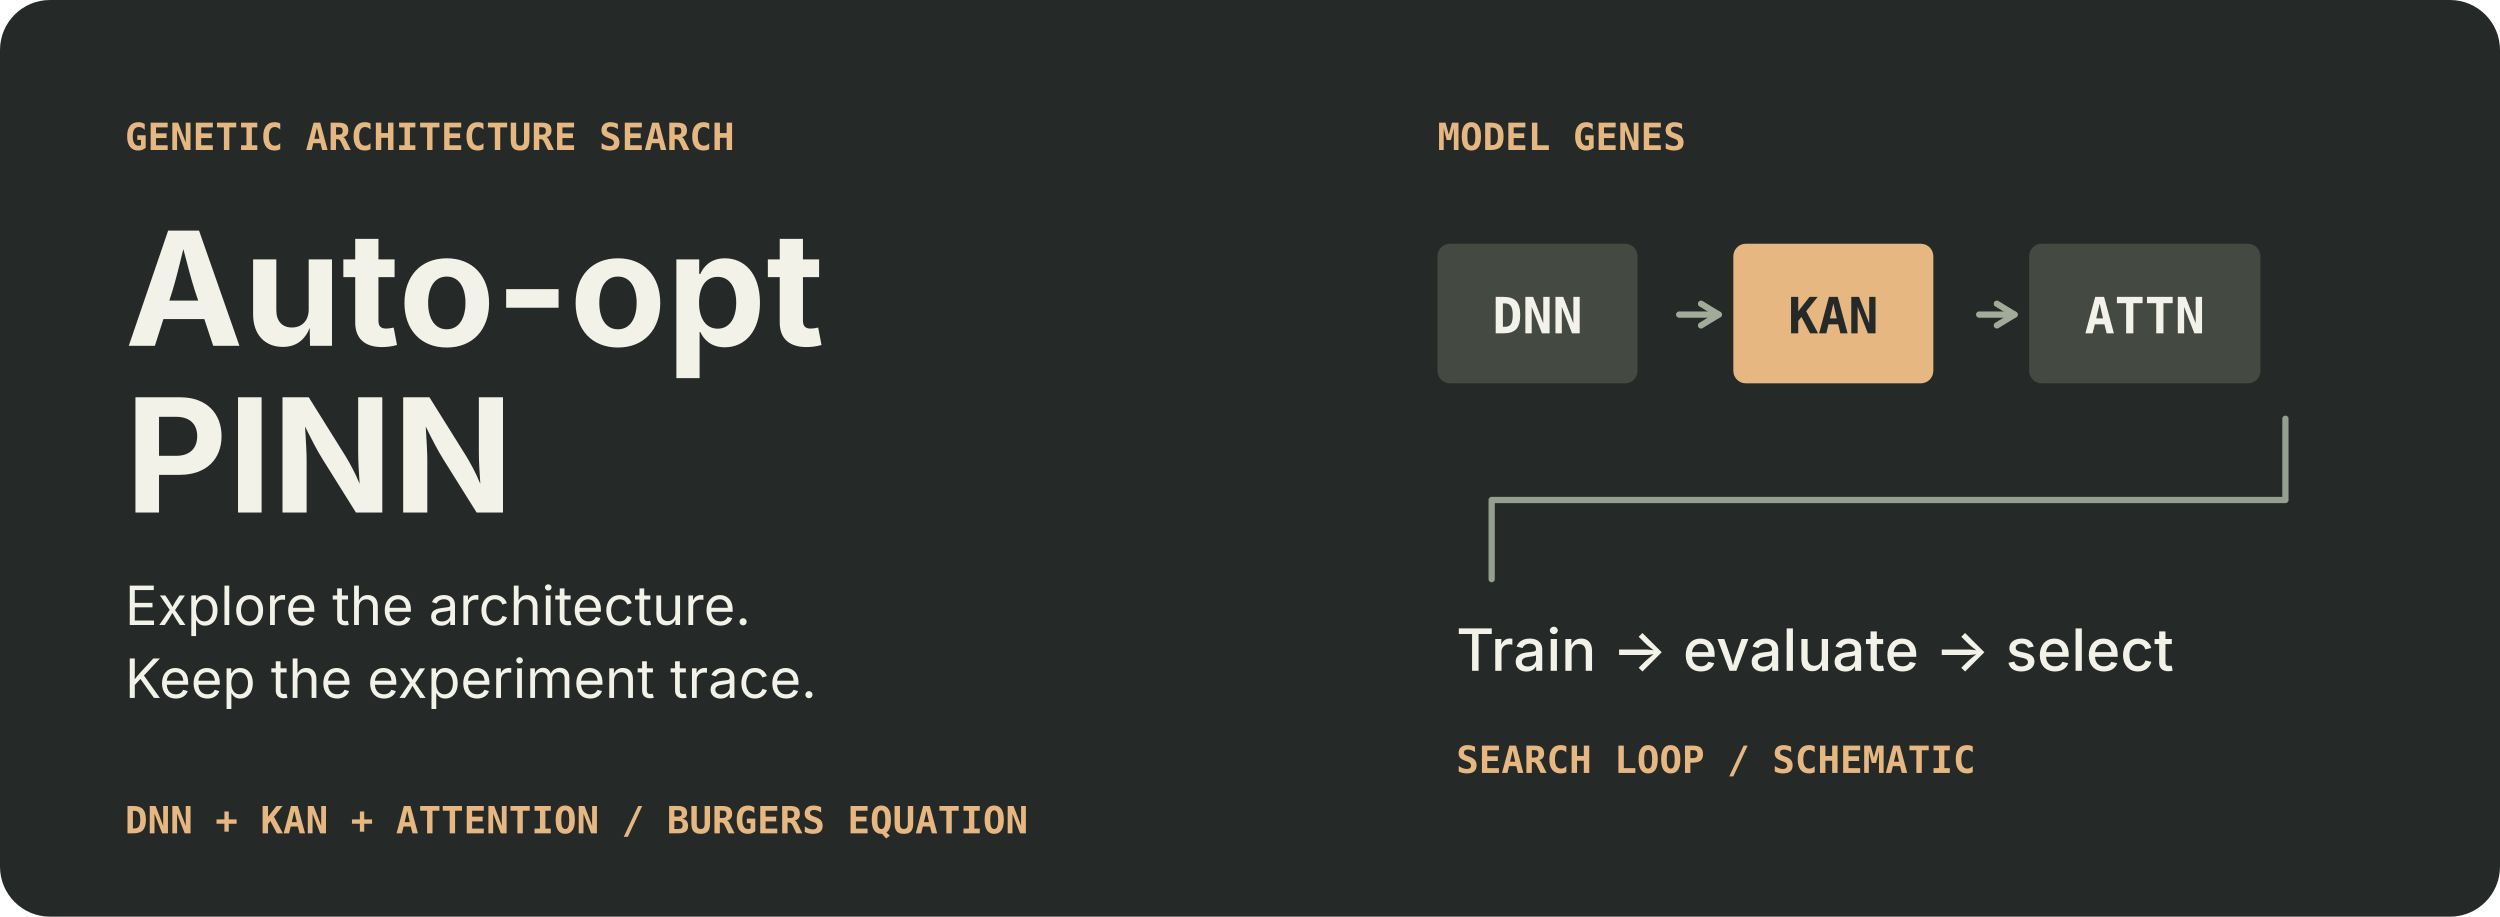
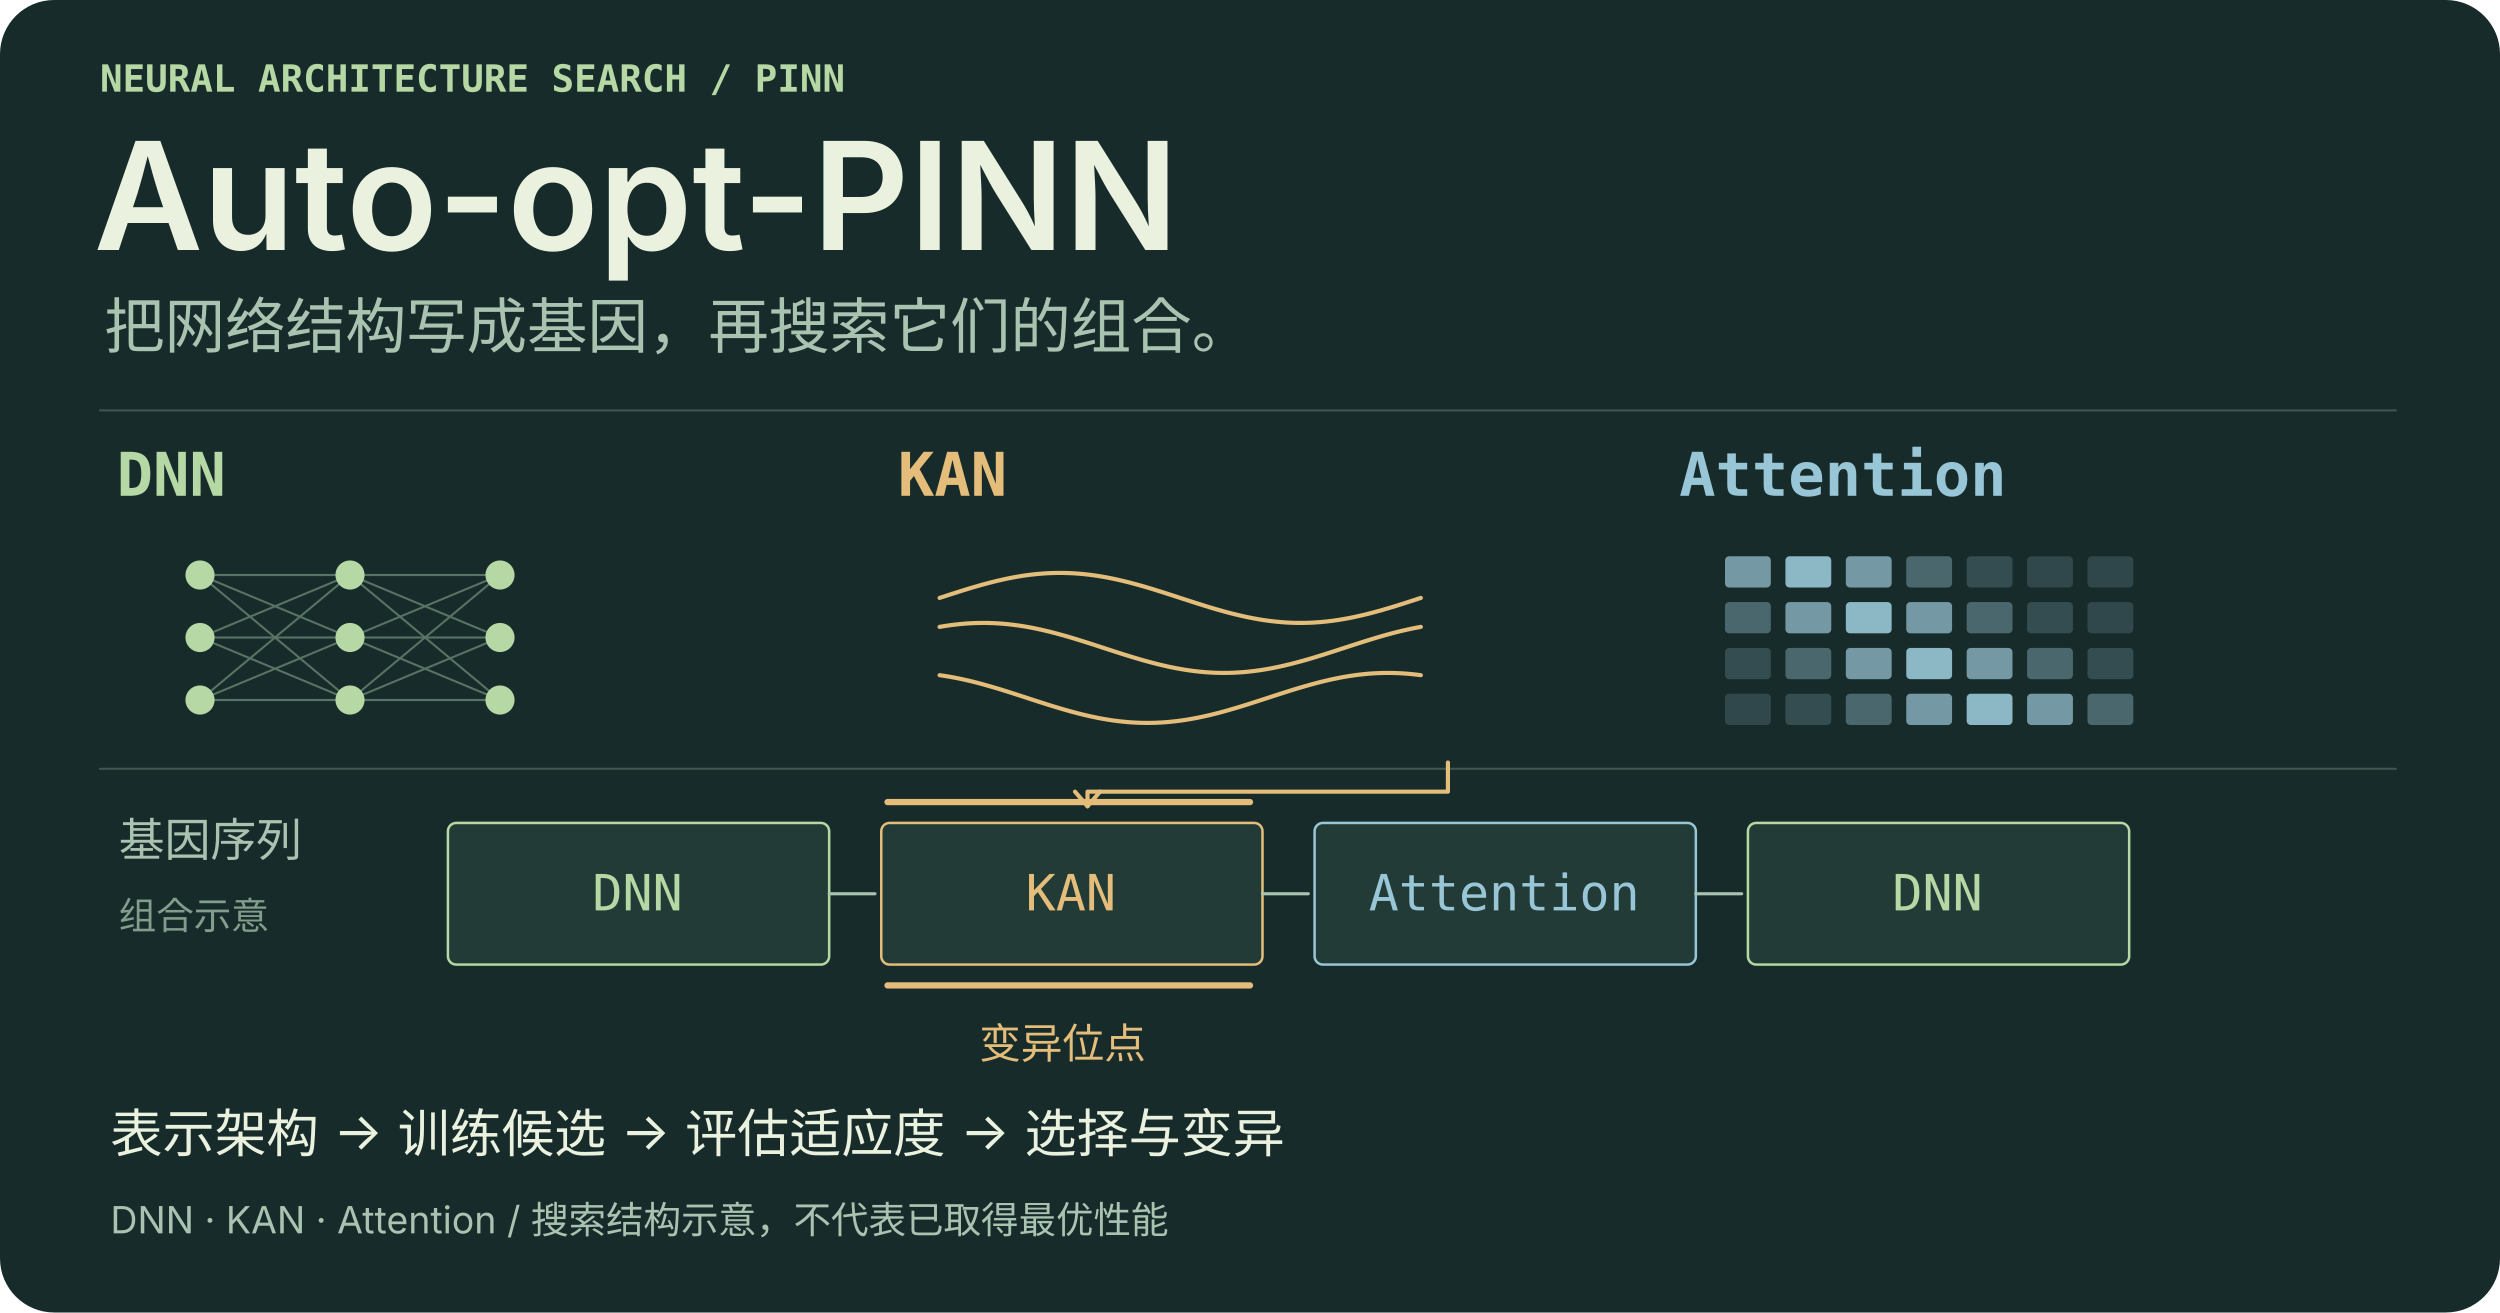
- <svg xmlns="http://www.w3.org/2000/svg" width="1200" height="440" viewBox="0 0 1200 440" role="img" aria-labelledby="title desc">
+ <svg xmlns="http://www.w3.org/2000/svg" width="1200" height="630" viewBox="0 0 1200 630" role="img" aria-labelledby="title desc">
  <defs>
-     <clipPath id="frame">
-       <rect width="1200" height="440" rx="24" />
+     <clipPath id="canvas">
+       <rect width="1200" height="630" rx="26" />
    </clipPath>
  </defs>
-   <g clip-path="url(#frame)">
-     <rect x="0" y="0" width="1200" height="440" rx="24" fill="#252a29" />
-     <text x="60" y="72" font-family="'SFMono-Regular',Menlo,monospace" font-size="18" font-weight="600" fill="#e7b781" text-anchor="start">GENETIC ARCHITECTURE SEARCH</text>
-     <text x="60" y="166" font-family="-apple-system,BlinkMacSystemFont,'Segoe UI','PingFang SC',sans-serif" font-size="76" font-weight="700" fill="#f2f2e9" text-anchor="start">Auto-opt</text>
-     <text x="60" y="246" font-family="-apple-system,BlinkMacSystemFont,'Segoe UI','PingFang SC',sans-serif" font-size="76" font-weight="700" fill="#f2f2e9" text-anchor="start">PINN</text>
-     <text x="60" y="300" font-family="-apple-system,BlinkMacSystemFont,'Segoe UI','PingFang SC',sans-serif" font-size="26" font-weight="400" fill="#f2f2e9" text-anchor="start">Explore the architecture.</text>
-     <text x="60" y="335" font-family="-apple-system,BlinkMacSystemFont,'Segoe UI','PingFang SC',sans-serif" font-size="26" font-weight="400" fill="#f2f2e9" text-anchor="start">Keep the experiment trace.</text>
-     <text x="60" y="400" font-family="'SFMono-Regular',Menlo,monospace" font-size="18" font-weight="600" fill="#e7b781" text-anchor="start">DNN + KAN + ATTENTION  /  BURGERS EQUATION</text>
-     <text x="690" y="72" font-family="'SFMono-Regular',Menlo,monospace" font-size="18" font-weight="600" fill="#e7b781" text-anchor="start">MODEL GENES</text>
-     <g id="gene-0">
-       <rect x="690" y="117" width="96" height="67" rx="6" fill="#444a42" />
-       <text x="738.0" y="160" font-family="'SFMono-Regular',Menlo,monospace" font-size="24" font-weight="650" fill="#f2f2e9" text-anchor="middle">DNN</text>
+   <g clip-path="url(#canvas)">
+     <rect x="0" y="0" width="1200" height="630" rx="0" fill="#172B2B" />
+     <text x="48" y="44" font-family="Menlo, Consolas, monospace" font-size="18" font-weight="600" fill="#B5D8A4">NEURAL ARCHITECTURE SEARCH / PINN</text>
+     <text x="45" y="120" font-family="-apple-system, BlinkMacSystemFont, PingFang SC, Hiragino Sans, sans-serif" font-size="72" font-weight="600" fill="#EAF1DE">Auto-opt-PINN</text>
+     <text x="50" y="167" font-family="-apple-system, BlinkMacSystemFont, PingFang SC, Hiragino Sans, sans-serif" font-size="29" font-weight="400" fill="#AAC3B1">把网络结构写成基因，再搜索它们的组合。</text>
+     <path d="M48 197 H1150" fill="none" stroke="#41564E" stroke-width="1" stroke-linecap="round" stroke-linejoin="round" />
+     <text x="56" y="238" font-family="Menlo, Consolas, monospace" font-size="29" font-weight="600" fill="#B5D8A4">DNN</text>
+     <path d="M96 276 L168 276" fill="none" stroke="#587263" stroke-width="1" stroke-linecap="round" stroke-linejoin="round" />
+     <path d="M96 276 L168 306" fill="none" stroke="#587263" stroke-width="1" stroke-linecap="round" stroke-linejoin="round" />
+     <path d="M96 276 L168 336" fill="none" stroke="#587263" stroke-width="1" stroke-linecap="round" stroke-linejoin="round" />
+     <circle cx="96" cy="276" r="7" fill="#B5D8A4" />
+     <path d="M96 306 L168 276" fill="none" stroke="#587263" stroke-width="1" stroke-linecap="round" stroke-linejoin="round" />
+     <path d="M96 306 L168 306" fill="none" stroke="#587263" stroke-width="1" stroke-linecap="round" stroke-linejoin="round" />
+     <path d="M96 306 L168 336" fill="none" stroke="#587263" stroke-width="1" stroke-linecap="round" stroke-linejoin="round" />
+     <circle cx="96" cy="306" r="7" fill="#B5D8A4" />
+     <path d="M96 336 L168 276" fill="none" stroke="#587263" stroke-width="1" stroke-linecap="round" stroke-linejoin="round" />
+     <path d="M96 336 L168 306" fill="none" stroke="#587263" stroke-width="1" stroke-linecap="round" stroke-linejoin="round" />
+     <path d="M96 336 L168 336" fill="none" stroke="#587263" stroke-width="1" stroke-linecap="round" stroke-linejoin="round" />
+     <circle cx="96" cy="336" r="7" fill="#B5D8A4" />
+     <path d="M168 276 L240 276" fill="none" stroke="#587263" stroke-width="1" stroke-linecap="round" stroke-linejoin="round" />
+     <path d="M168 276 L240 306" fill="none" stroke="#587263" stroke-width="1" stroke-linecap="round" stroke-linejoin="round" />
+     <path d="M168 276 L240 336" fill="none" stroke="#587263" stroke-width="1" stroke-linecap="round" stroke-linejoin="round" />
+     <circle cx="168" cy="276" r="7" fill="#B5D8A4" />
+     <path d="M168 306 L240 276" fill="none" stroke="#587263" stroke-width="1" stroke-linecap="round" stroke-linejoin="round" />
+     <path d="M168 306 L240 306" fill="none" stroke="#587263" stroke-width="1" stroke-linecap="round" stroke-linejoin="round" />
+     <path d="M168 306 L240 336" fill="none" stroke="#587263" stroke-width="1" stroke-linecap="round" stroke-linejoin="round" />
+     <circle cx="168" cy="306" r="7" fill="#B5D8A4" />
+     <path d="M168 336 L240 276" fill="none" stroke="#587263" stroke-width="1" stroke-linecap="round" stroke-linejoin="round" />
+     <path d="M168 336 L240 306" fill="none" stroke="#587263" stroke-width="1" stroke-linecap="round" stroke-linejoin="round" />
+     <path d="M168 336 L240 336" fill="none" stroke="#587263" stroke-width="1" stroke-linecap="round" stroke-linejoin="round" />
+     <circle cx="168" cy="336" r="7" fill="#B5D8A4" />
+     <circle cx="240" cy="276" r="7" fill="#B5D8A4" />
+     <circle cx="240" cy="306" r="7" fill="#B5D8A4" />
+     <circle cx="240" cy="336" r="7" fill="#B5D8A4" />
+     <text x="431" y="238" font-family="Menlo, Consolas, monospace" font-size="29" font-weight="600" fill="#E3BD79">KAN</text>
+     <path d="M451.00 287.00 L453.31 286.25 L455.62 285.50 L457.93 284.75 L460.24 284.02 L462.55 283.29 L464.86 282.58 L467.17 281.89 L469.48 281.22 L471.79 280.57 L474.10 279.95 L476.41 279.35 L478.72 278.79 L481.03 278.25 L483.34 277.75 L485.65 277.29 L487.96 276.87 L490.27 276.48 L492.58 276.14 L494.89 275.84 L497.20 275.59 L499.51 275.38 L501.82 275.21 L504.13 275.09 L506.44 275.02 L508.75 275.00 L511.06 275.02 L513.37 275.09 L515.68 275.21 L517.99 275.38 L520.30 275.59 L522.61 275.84 L524.92 276.14 L527.23 276.48 L529.54 276.87 L531.85 277.29 L534.16 277.75 L536.47 278.25 L538.78 278.79 L541.09 279.35 L543.40 279.95 L545.71 280.57 L548.02 281.22 L550.33 281.89 L552.64 282.58 L554.95 283.29 L557.26 284.02 L559.57 284.75 L561.88 285.50 L564.19 286.25 L566.50 287.00 L568.81 287.75 L571.12 288.50 L573.43 289.25 L575.74 289.98 L578.05 290.71 L580.36 291.42 L582.67 292.11 L584.98 292.78 L587.29 293.43 L589.60 294.05 L591.91 294.65 L594.22 295.21 L596.53 295.75 L598.84 296.25 L601.15 296.71 L603.46 297.13 L605.77 297.52 L608.08 297.86 L610.39 298.16 L612.70 298.41 L615.01 298.62 L617.32 298.79 L619.63 298.91 L621.94 298.98 L624.25 299.00 L626.56 298.98 L628.87 298.91 L631.18 298.79 L633.49 298.62 L635.80 298.41 L638.11 298.16 L640.42 297.86 L642.73 297.52 L645.04 297.13 L647.35 296.71 L649.66 296.25 L651.97 295.75 L654.28 295.21 L656.59 294.65 L658.90 294.05 L661.21 293.43 L663.52 292.78 L665.83 292.11 L668.14 291.42 L670.45 290.71 L672.76 289.98 L675.07 289.25 L677.38 288.50 L679.69 287.75 L682.00 287.00" fill="none" stroke="#E3BD79" stroke-width="2" stroke-linecap="round" stroke-linejoin="round" />
+     <path d="M451.00 300.90 L453.31 300.52 L455.62 300.17 L457.93 299.87 L460.24 299.61 L462.55 299.39 L464.86 299.22 L467.17 299.10 L469.48 299.03 L471.79 299.00 L474.10 299.02 L476.41 299.09 L478.72 299.20 L481.03 299.36 L483.34 299.57 L485.65 299.82 L487.96 300.12 L490.27 300.45 L492.58 300.83 L494.89 301.25 L497.20 301.71 L499.51 302.21 L501.82 302.74 L504.13 303.30 L506.44 303.90 L508.75 304.52 L511.06 305.16 L513.37 305.83 L515.68 306.52 L517.99 307.23 L520.30 307.95 L522.61 308.69 L524.92 309.43 L527.23 310.18 L529.54 310.94 L531.85 311.69 L534.16 312.44 L536.47 313.19 L538.78 313.92 L541.09 314.65 L543.40 315.36 L545.71 316.05 L548.02 316.73 L550.33 317.38 L552.64 318.00 L554.95 318.60 L557.26 319.17 L559.57 319.70 L561.88 320.21 L564.19 320.67 L566.50 321.10 L568.81 321.48 L571.12 321.83 L573.43 322.13 L575.74 322.39 L578.05 322.61 L580.36 322.78 L582.67 322.90 L584.98 322.97 L587.29 323.00 L589.60 322.98 L591.91 322.91 L594.22 322.80 L596.53 322.64 L598.84 322.43 L601.15 322.18 L603.46 321.88 L605.77 321.55 L608.08 321.17 L610.39 320.75 L612.70 320.29 L615.01 319.79 L617.32 319.26 L619.63 318.70 L621.94 318.10 L624.25 317.48 L626.56 316.84 L628.87 316.17 L631.18 315.48 L633.49 314.77 L635.80 314.05 L638.11 313.31 L640.42 312.57 L642.73 311.82 L645.04 311.06 L647.35 310.31 L649.66 309.56 L651.97 308.81 L654.28 308.08 L656.59 307.35 L658.90 306.64 L661.21 305.95 L663.52 305.27 L665.83 304.62 L668.14 304.00 L670.45 303.40 L672.76 302.83 L675.07 302.30 L677.38 301.79 L679.69 301.33 L682.00 300.90" fill="none" stroke="#E3BD79" stroke-width="2" stroke-linecap="round" stroke-linejoin="round" />
+     <path d="M451.00 324.09 L453.31 324.42 L455.62 324.80 L457.93 325.22 L460.24 325.67 L462.55 326.17 L464.86 326.69 L467.17 327.25 L469.48 327.84 L471.79 328.46 L474.10 329.11 L476.41 329.78 L478.72 330.46 L481.03 331.17 L483.34 331.89 L485.65 332.63 L487.96 333.37 L490.27 334.12 L492.58 334.87 L494.89 335.63 L497.20 336.38 L499.51 337.12 L501.82 337.86 L504.13 338.59 L506.44 339.30 L508.75 339.99 L511.06 340.67 L513.37 341.32 L515.68 341.95 L517.99 342.55 L520.30 343.12 L522.61 343.66 L524.92 344.16 L527.23 344.63 L529.54 345.06 L531.85 345.45 L534.16 345.80 L536.47 346.11 L538.78 346.37 L541.09 346.59 L543.40 346.76 L545.71 346.89 L548.02 346.97 L550.33 347.00 L552.64 346.98 L554.95 346.92 L557.26 346.81 L559.57 346.65 L561.88 346.45 L564.19 346.20 L566.50 345.91 L568.81 345.58 L571.12 345.20 L573.43 344.78 L575.74 344.33 L578.05 343.83 L580.36 343.31 L582.67 342.75 L584.98 342.16 L587.29 341.54 L589.60 340.89 L591.91 340.22 L594.22 339.54 L596.53 338.83 L598.84 338.11 L601.15 337.37 L603.46 336.63 L605.77 335.88 L608.08 335.13 L610.39 334.37 L612.70 333.62 L615.01 332.88 L617.32 332.14 L619.63 331.41 L621.94 330.70 L624.25 330.01 L626.56 329.33 L628.87 328.68 L631.18 328.05 L633.49 327.45 L635.80 326.88 L638.11 326.34 L640.42 325.84 L642.73 325.37 L645.04 324.94 L647.35 324.55 L649.66 324.20 L651.97 323.89 L654.28 323.63 L656.59 323.41 L658.90 323.24 L661.21 323.11 L663.52 323.03 L665.83 323.00 L668.14 323.02 L670.45 323.08 L672.76 323.19 L675.07 323.35 L677.38 323.55 L679.69 323.80 L682.00 324.09" fill="none" stroke="#E3BD79" stroke-width="2" stroke-linecap="round" stroke-linejoin="round" />
+     <text x="806" y="238" font-family="Menlo, Consolas, monospace" font-size="29" font-weight="600" fill="#99C6D6">Attention</text>
+     <rect x="828" y="267" width="22" height="15" rx="2" fill="#99C6D6" opacity="0.71" />
+     <rect x="857" y="267" width="22" height="15" rx="2" fill="#99C6D6" opacity="0.90" />
+     <rect x="886" y="267" width="22" height="15" rx="2" fill="#99C6D6" opacity="0.71" />
+     <rect x="915" y="267" width="22" height="15" rx="2" fill="#99C6D6" opacity="0.39" />
+     <rect x="944" y="267" width="22" height="15" rx="2" fill="#99C6D6" opacity="0.22" />
+     <rect x="973" y="267" width="22" height="15" rx="2" fill="#99C6D6" opacity="0.19" />
+     <rect x="1002" y="267" width="22" height="15" rx="2" fill="#99C6D6" opacity="0.18" />
+     <rect x="828" y="289" width="22" height="15" rx="2" fill="#99C6D6" opacity="0.39" />
+     <rect x="857" y="289" width="22" height="15" rx="2" fill="#99C6D6" opacity="0.71" />
+     <rect x="886" y="289" width="22" height="15" rx="2" fill="#99C6D6" opacity="0.90" />
+     <rect x="915" y="289" width="22" height="15" rx="2" fill="#99C6D6" opacity="0.71" />
+     <rect x="944" y="289" width="22" height="15" rx="2" fill="#99C6D6" opacity="0.39" />
+     <rect x="973" y="289" width="22" height="15" rx="2" fill="#99C6D6" opacity="0.22" />
+     <rect x="1002" y="289" width="22" height="15" rx="2" fill="#99C6D6" opacity="0.19" />
+     <rect x="828" y="311" width="22" height="15" rx="2" fill="#99C6D6" opacity="0.22" />
+     <rect x="857" y="311" width="22" height="15" rx="2" fill="#99C6D6" opacity="0.39" />
+     <rect x="886" y="311" width="22" height="15" rx="2" fill="#99C6D6" opacity="0.71" />
+     <rect x="915" y="311" width="22" height="15" rx="2" fill="#99C6D6" opacity="0.90" />
+     <rect x="944" y="311" width="22" height="15" rx="2" fill="#99C6D6" opacity="0.71" />
+     <rect x="973" y="311" width="22" height="15" rx="2" fill="#99C6D6" opacity="0.39" />
+     <rect x="1002" y="311" width="22" height="15" rx="2" fill="#99C6D6" opacity="0.22" />
+     <rect x="828" y="333" width="22" height="15" rx="2" fill="#99C6D6" opacity="0.19" />
+     <rect x="857" y="333" width="22" height="15" rx="2" fill="#99C6D6" opacity="0.22" />
+     <rect x="886" y="333" width="22" height="15" rx="2" fill="#99C6D6" opacity="0.39" />
+     <rect x="915" y="333" width="22" height="15" rx="2" fill="#99C6D6" opacity="0.71" />
+     <rect x="944" y="333" width="22" height="15" rx="2" fill="#99C6D6" opacity="0.90" />
+     <rect x="973" y="333" width="22" height="15" rx="2" fill="#99C6D6" opacity="0.71" />
+     <rect x="1002" y="333" width="22" height="15" rx="2" fill="#99C6D6" opacity="0.39" />
+     <path d="M48 369 H1150" fill="none" stroke="#41564E" stroke-width="1" stroke-linecap="round" stroke-linejoin="round" />
+     <text x="57" y="411" font-family="-apple-system, BlinkMacSystemFont, PingFang SC, Hiragino Sans, sans-serif" font-size="22" font-weight="400" fill="#AAC3B1">基因序列</text>
+     <text x="57" y="446" font-family="-apple-system, BlinkMacSystemFont, PingFang SC, Hiragino Sans, sans-serif" font-size="18" font-weight="400" fill="#829D8C">组合示意</text>
+     <rect x="215" y="395" width="183" height="68" rx="4" fill="#223B36" stroke="#B5D8A4" stroke-width="1.2" />
+     <text x="306" y="437" font-family="Menlo, Consolas, monospace" font-size="24" font-weight="500" fill="#B5D8A4" text-anchor="middle">DNN</text>
+     <path d="M398 429 H420" fill="none" stroke="#AAC3B1" stroke-width="1.5" stroke-linecap="round" stroke-linejoin="round" />
+     <rect x="423" y="395" width="183" height="68" rx="4" fill="#223B36" stroke="#E3BD79" stroke-width="1.2" />
+     <text x="514" y="437" font-family="Menlo, Consolas, monospace" font-size="24" font-weight="500" fill="#E3BD79" text-anchor="middle">KAN</text>
+     <path d="M606 429 H628" fill="none" stroke="#AAC3B1" stroke-width="1.5" stroke-linecap="round" stroke-linejoin="round" />
+     <rect x="631" y="395" width="183" height="68" rx="4" fill="#223B36" stroke="#99C6D6" stroke-width="1.2" />
+     <text x="722" y="437" font-family="Menlo, Consolas, monospace" font-size="24" font-weight="500" fill="#99C6D6" text-anchor="middle">Attention</text>
+     <path d="M814 429 H836" fill="none" stroke="#AAC3B1" stroke-width="1.5" stroke-linecap="round" stroke-linejoin="round" />
+     <rect x="839" y="395" width="183" height="68" rx="4" fill="#223B36" stroke="#B5D8A4" stroke-width="1.2" />
+     <text x="930" y="437" font-family="Menlo, Consolas, monospace" font-size="24" font-weight="500" fill="#B5D8A4" text-anchor="middle">DNN</text>
+     <text x="53" y="553" font-family="-apple-system, BlinkMacSystemFont, PingFang SC, Hiragino Sans, sans-serif" font-size="25" font-weight="400" fill="#EAF1DE">表示架构  →  训练候选  →  评估适应度  →  选择与变异</text>
+     <text x="53" y="592" font-family="-apple-system, BlinkMacSystemFont, PingFang SC, Hiragino Sans, sans-serif" font-size="18" font-weight="400" fill="#AAC3B1">DNN · KAN · Attention / 搜索结构示意，不代表已取得最优性能</text>
+     <g id="mutation-site">
+       <path d="M426 385 H600 M426 473 H600" fill="none" stroke="#E3BD79" stroke-width="3" stroke-linecap="round" stroke-linejoin="round" />
+       <text x="470" y="508" font-family="-apple-system, BlinkMacSystemFont, PingFang SC, Hiragino Sans, sans-serif" font-size="20" font-weight="400" fill="#E3BD79">变异位点</text>
+       <path d="M695 366 V380 H522 V387" fill="none" stroke="#E3BD79" stroke-width="2" stroke-linecap="round" stroke-linejoin="round" />
+       <path d="M516 380 L522 387 L528 380" fill="none" stroke="#E3BD79" stroke-width="2" stroke-linecap="round" stroke-linejoin="round" />
    </g>
-     <g id="gene-1">
-       <rect x="832" y="117" width="96" height="67" rx="6" fill="#e7b781" />
-       <text x="880.0" y="160" font-family="'SFMono-Regular',Menlo,monospace" font-size="24" font-weight="650" fill="#252a29" text-anchor="middle">KAN</text>
-     </g>
-     <g id="gene-2">
-       <rect x="974" y="117" width="111" height="67" rx="6" fill="#444a42" />
-       <text x="1029.5" y="160" font-family="'SFMono-Regular',Menlo,monospace" font-size="24" font-weight="650" fill="#f2f2e9" text-anchor="middle">ATTN</text>
-     </g>
-     <path d="M806 151 L825 151" fill="none" stroke="#a2aa99" stroke-width="3" stroke-linecap="round" stroke-linejoin="round" />
-     <path d="M816.5 156.2 L825 151 L816.5 145.8" fill="none" stroke="#a2aa99" stroke-width="3" stroke-linecap="round" stroke-linejoin="round" />
-     <path d="M950 151 L967 151" fill="none" stroke="#a2aa99" stroke-width="3" stroke-linecap="round" stroke-linejoin="round" />
-     <path d="M958.5 156.2 L967 151 L958.5 145.8" fill="none" stroke="#a2aa99" stroke-width="3" stroke-linecap="round" stroke-linejoin="round" />
-     <path d="M1097 201V240H716V278" fill="none" stroke="#959f8f" stroke-width="3" stroke-linecap="round" stroke-linejoin="round" />
-     <text x="699" y="322" font-family="-apple-system,BlinkMacSystemFont,'Segoe UI','PingFang SC',sans-serif" font-size="28" font-weight="500" fill="#f2f2e9" text-anchor="start">Train → evaluate → select</text>
-     <text x="699" y="371" font-family="'SFMono-Regular',Menlo,monospace" font-size="18" font-weight="600" fill="#e7b781" text-anchor="start">SEARCH LOOP / SCHEMATIC</text>
  </g>
</svg>
